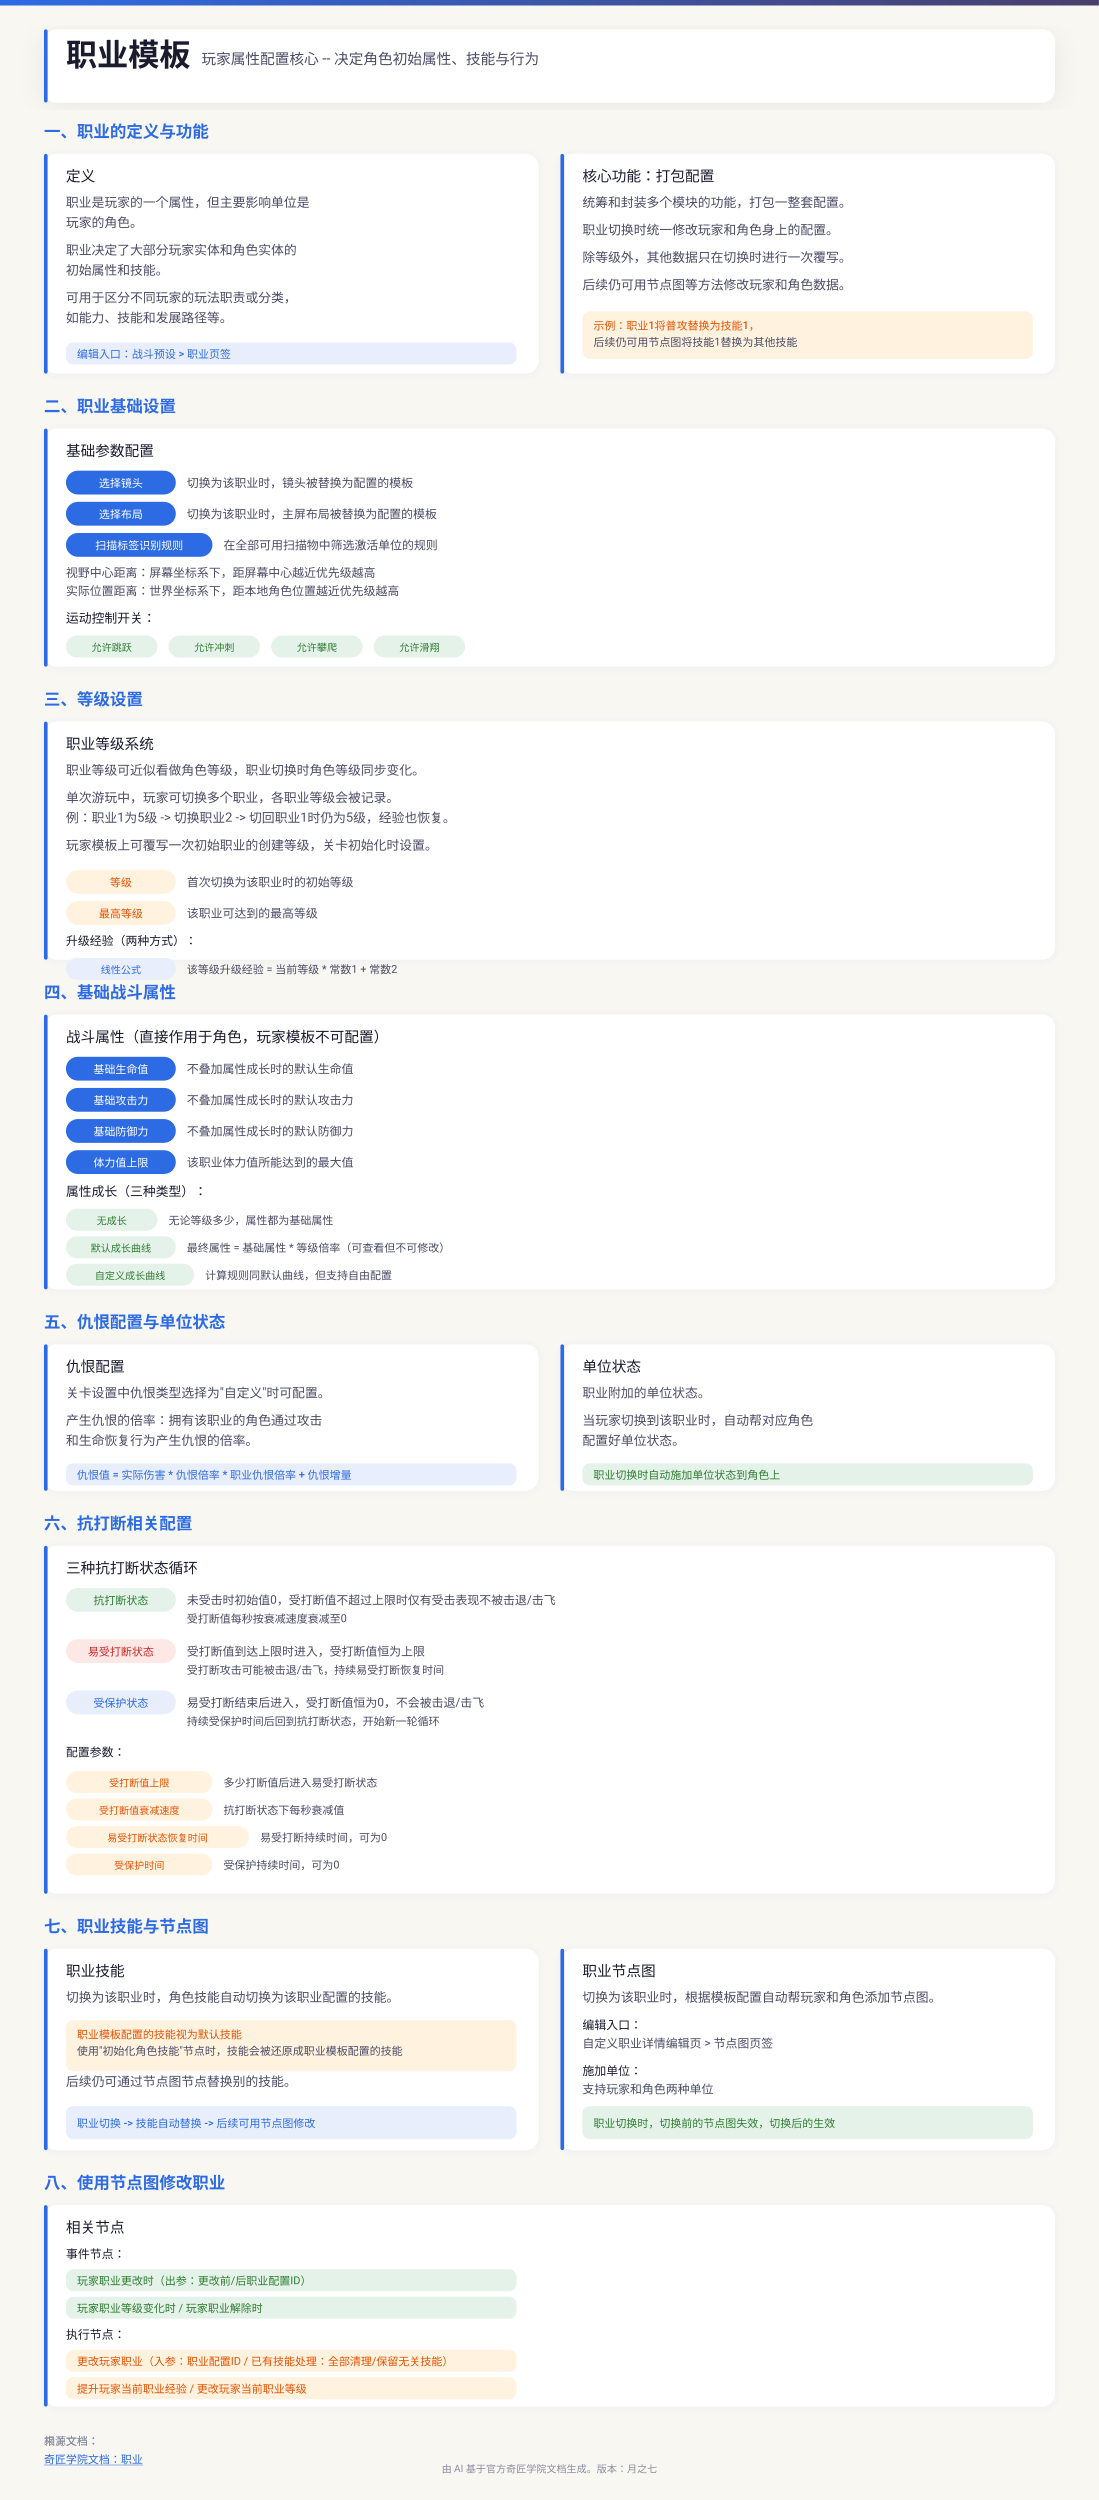
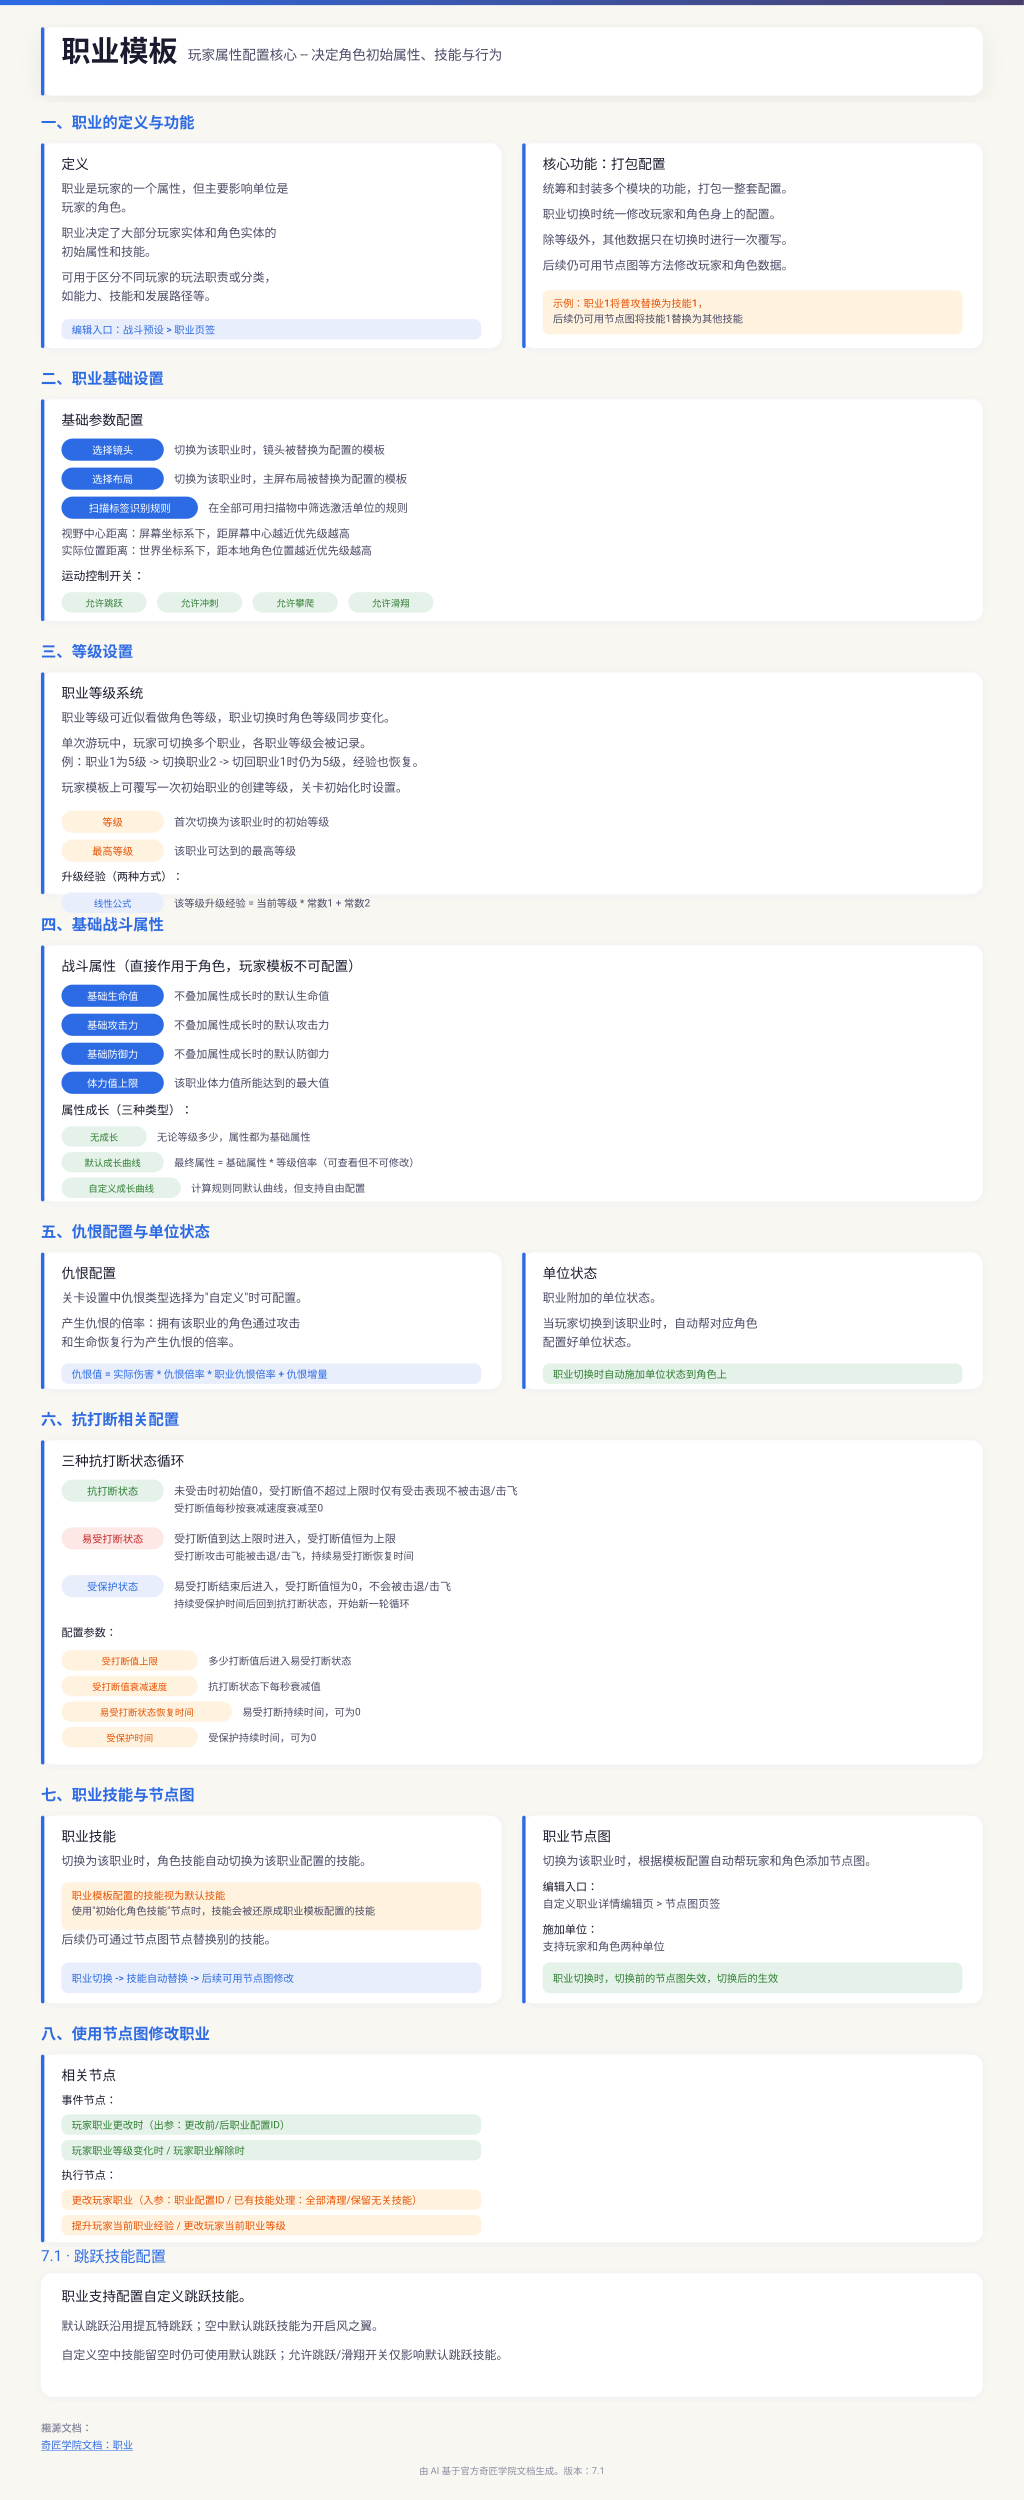
- <svg xmlns="http://www.w3.org/2000/svg" xmlns:xlink="http://www.w3.org/1999/xlink" viewBox="0 0 1200 2730">
+ <svg xmlns="http://www.w3.org/2000/svg" xmlns:xlink="http://www.w3.org/1999/xlink" viewBox="0 0 1200 2930">
  <defs>
    <linearGradient id="topGrad" x1="0" y1="0" x2="1200" y2="0" gradientUnits="userSpaceOnUse">
      <stop offset="0%" stop-color="#2D6BE4" />
      <stop offset="100%" stop-color="#4A3F6B" />
    </linearGradient>
    <filter id="card">
      <feDropShadow dx="0" dy="1" stdDeviation="4" flood-color="#2D6BE4" flood-opacity="0.06" />
    </filter>
    <filter id="elevated">
      <feDropShadow dx="0" dy="4" stdDeviation="14" flood-color="#000" flood-opacity="0.07" />
    </filter>
  </defs>
  <style>
  text { font-family: 'HYWenHei 85W','Noto Sans SC','PingFang SC','Roboto',sans-serif; }
</style>
-   <rect width="1200" height="2730" fill="#F9F7F2" />
+   <rect width="1200" height="2930" fill="#F9F7F2" />
  <rect width="1200" height="6" fill="url(#topGrad)" />
  <rect x="48" y="32" width="1104" height="80" rx="14" fill="#fff" filter="url(#elevated)" />
  <rect x="48" y="32" width="4" height="80" rx="2" fill="#2D6BE4" />
  <text x="72" y="72" fill="#1A1B2E" font-size="34" font-weight="bold">职业模板</text>
  <text x="220" y="70" fill="#4A4B65" font-size="16">玩家属性配置核心 -- 决定角色初始属性、技能与行为</text>
  <text x="48" y="150" fill="#2D6BE4" font-size="18" font-weight="700">一、职业的定义与功能</text>
  <rect x="48" y="168" width="540" height="240" rx="14" fill="#fff" filter="url(#card)" />
  <rect x="48" y="168" width="4" height="240" rx="2" fill="#2D6BE4" />
  <text x="72" y="198" fill="#1A1B2E" font-size="16" font-weight="500">定义</text>
  <text x="72" y="226" fill="#4A4B65" font-size="14">职业是玩家的一个属性，但主要影响单位是</text>
  <text x="72" y="248" fill="#4A4B65" font-size="14">玩家的角色。</text>
  <text x="72" y="278" fill="#4A4B65" font-size="14">职业决定了大部分玩家实体和角色实体的</text>
  <text x="72" y="300" fill="#4A4B65" font-size="14">初始属性和技能。</text>
  <text x="72" y="330" fill="#4A4B65" font-size="14">可用于区分不同玩家的玩法职责或分类，</text>
  <text x="72" y="352" fill="#4A4B65" font-size="14">如能力、技能和发展路径等。</text>
  <rect x="72" y="374" width="492" height="24" rx="8" fill="#E8EEFB" />
  <text x="84" y="391" fill="#2D6BE4" font-size="12" font-weight="500">编辑入口：战斗预设 &gt; 职业页签</text>
  <rect x="612" y="168" width="540" height="240" rx="14" fill="#fff" filter="url(#card)" />
  <rect x="612" y="168" width="4" height="240" rx="2" fill="#2D6BE4" />
  <text x="636" y="198" fill="#1A1B2E" font-size="16" font-weight="500">核心功能：打包配置</text>
  <text x="636" y="226" fill="#4A4B65" font-size="14">统筹和封装多个模块的功能，打包一整套配置。</text>
  <text x="636" y="256" fill="#4A4B65" font-size="14">职业切换时统一修改玩家和角色身上的配置。</text>
  <text x="636" y="286" fill="#4A4B65" font-size="14">除等级外，其他数据只在切换时进行一次覆写。</text>
  <text x="636" y="316" fill="#4A4B65" font-size="14">后续仍可用节点图等方法修改玩家和角色数据。</text>
  <rect x="636" y="340" width="492" height="52" rx="8" fill="#FFF3E0" />
  <text x="648" y="360" fill="#E65100" font-size="12" font-weight="500">示例：职业1将普攻替换为技能1，</text>
  <text x="648" y="378" fill="#4A4B65" font-size="12">后续仍可用节点图将技能1替换为其他技能</text>
  <text x="48" y="450" fill="#2D6BE4" font-size="18" font-weight="700">二、职业基础设置</text>
  <rect x="48" y="468" width="1104" height="260" rx="14" fill="#fff" filter="url(#card)" />
  <rect x="48" y="468" width="4" height="260" rx="2" fill="#2D6BE4" />
  <text x="72" y="498" fill="#1A1B2E" font-size="16" font-weight="500">基础参数配置</text>
  <rect x="72" y="514" width="120" height="26" rx="13" fill="#2D6BE4" />
  <text x="132" y="532" fill="#fff" font-size="12" text-anchor="middle" font-weight="500">选择镜头</text>
  <text x="204" y="532" fill="#4A4B65" font-size="13">切换为该职业时，镜头被替换为配置的模板</text>
  <rect x="72" y="548" width="120" height="26" rx="13" fill="#2D6BE4" />
  <text x="132" y="566" fill="#fff" font-size="12" text-anchor="middle" font-weight="500">选择布局</text>
  <text x="204" y="566" fill="#4A4B65" font-size="13">切换为该职业时，主屏布局被替换为配置的模板</text>
  <rect x="72" y="582" width="160" height="26" rx="13" fill="#2D6BE4" />
  <text x="152" y="600" fill="#fff" font-size="12" text-anchor="middle" font-weight="500">扫描标签识别规则</text>
  <text x="244" y="600" fill="#4A4B65" font-size="13">在全部可用扫描物中筛选激活单位的规则</text>
  <text x="72" y="630" fill="#4A4B65" font-size="13">视野中心距离：屏幕坐标系下，距屏幕中心越近优先级越高</text>
  <text x="72" y="650" fill="#4A4B65" font-size="13">实际位置距离：世界坐标系下，距本地角色位置越近优先级越高</text>
  <text x="72" y="680" fill="#1A1B2E" font-size="14" font-weight="500">运动控制开关：</text>
  <rect x="72" y="694" width="100" height="24" rx="12" fill="#E5F2E9" />
  <text x="122" y="711" fill="#2E7D32" font-size="11" text-anchor="middle" font-weight="500">允许跳跃</text>
  <rect x="184" y="694" width="100" height="24" rx="12" fill="#E5F2E9" />
  <text x="234" y="711" fill="#2E7D32" font-size="11" text-anchor="middle" font-weight="500">允许冲刺</text>
  <rect x="296" y="694" width="100" height="24" rx="12" fill="#E5F2E9" />
  <text x="346" y="711" fill="#2E7D32" font-size="11" text-anchor="middle" font-weight="500">允许攀爬</text>
  <rect x="408" y="694" width="100" height="24" rx="12" fill="#E5F2E9" />
  <text x="458" y="711" fill="#2E7D32" font-size="11" text-anchor="middle" font-weight="500">允许滑翔</text>
  <text x="48" y="770" fill="#2D6BE4" font-size="18" font-weight="700">三、等级设置</text>
  <rect x="48" y="788" width="1104" height="260" rx="14" fill="#fff" filter="url(#card)" />
  <rect x="48" y="788" width="4" height="260" rx="2" fill="#2D6BE4" />
  <text x="72" y="818" fill="#1A1B2E" font-size="16" font-weight="500">职业等级系统</text>
  <text x="72" y="846" fill="#4A4B65" font-size="14">职业等级可近似看做角色等级，职业切换时角色等级同步变化。</text>
  <text x="72" y="876" fill="#4A4B65" font-size="14">单次游玩中，玩家可切换多个职业，各职业等级会被记录。</text>
  <text x="72" y="898" fill="#4A4B65" font-size="14">例：职业1为5级 -&gt; 切换职业2 -&gt; 切回职业1时仍为5级，经验也恢复。</text>
  <text x="72" y="928" fill="#4A4B65" font-size="14">玩家模板上可覆写一次初始职业的创建等级，关卡初始化时设置。</text>
  <rect x="72" y="950" width="120" height="26" rx="13" fill="#FFF3E0" />
  <text x="132" y="968" fill="#E65100" font-size="12" text-anchor="middle" font-weight="500">等级</text>
  <text x="204" y="968" fill="#4A4B65" font-size="13">首次切换为该职业时的初始等级</text>
  <rect x="72" y="984" width="120" height="26" rx="13" fill="#FFF3E0" />
  <text x="132" y="1002" fill="#E65100" font-size="12" text-anchor="middle" font-weight="500">最高等级</text>
  <text x="204" y="1002" fill="#4A4B65" font-size="13">该职业可达到的最高等级</text>
  <text x="72" y="1032" fill="#1A1B2E" font-size="13" font-weight="500">升级经验（两种方式）：</text>
  <rect x="72" y="1046" width="120" height="24" rx="12" fill="#E8EEFB" />
  <text x="132" y="1063" fill="#2D6BE4" font-size="11" text-anchor="middle" font-weight="500">线性公式</text>
  <text x="204" y="1063" fill="#4A4B65" font-size="12">该等级升级经验 = 当前等级 * 常数1 + 常数2</text>
  <text x="48" y="1090" fill="#2D6BE4" font-size="18" font-weight="700">四、基础战斗属性</text>
  <rect x="48" y="1108" width="1104" height="300" rx="14" fill="#fff" filter="url(#card)" />
  <rect x="48" y="1108" width="4" height="300" rx="2" fill="#2D6BE4" />
  <text x="72" y="1138" fill="#1A1B2E" font-size="16" font-weight="500">战斗属性（直接作用于角色，玩家模板不可配置）</text>
  <rect x="72" y="1154" width="120" height="26" rx="13" fill="#2D6BE4" />
  <text x="132" y="1172" fill="#fff" font-size="12" text-anchor="middle" font-weight="500">基础生命值</text>
  <text x="204" y="1172" fill="#4A4B65" font-size="13">不叠加属性成长时的默认生命值</text>
  <rect x="72" y="1188" width="120" height="26" rx="13" fill="#2D6BE4" />
  <text x="132" y="1206" fill="#fff" font-size="12" text-anchor="middle" font-weight="500">基础攻击力</text>
  <text x="204" y="1206" fill="#4A4B65" font-size="13">不叠加属性成长时的默认攻击力</text>
  <rect x="72" y="1222" width="120" height="26" rx="13" fill="#2D6BE4" />
  <text x="132" y="1240" fill="#fff" font-size="12" text-anchor="middle" font-weight="500">基础防御力</text>
  <text x="204" y="1240" fill="#4A4B65" font-size="13">不叠加属性成长时的默认防御力</text>
  <rect x="72" y="1256" width="120" height="26" rx="13" fill="#2D6BE4" />
  <text x="132" y="1274" fill="#fff" font-size="12" text-anchor="middle" font-weight="500">体力值上限</text>
  <text x="204" y="1274" fill="#4A4B65" font-size="13">该职业体力值所能达到的最大值</text>
  <text x="72" y="1306" fill="#1A1B2E" font-size="14" font-weight="500">属性成长（三种类型）：</text>
  <rect x="72" y="1320" width="100" height="24" rx="12" fill="#E5F2E9" />
  <text x="122" y="1337" fill="#2E7D32" font-size="11" text-anchor="middle" font-weight="500">无成长</text>
  <text x="184" y="1337" fill="#4A4B65" font-size="12">无论等级多少，属性都为基础属性</text>
  <rect x="72" y="1350" width="120" height="24" rx="12" fill="#E5F2E9" />
  <text x="132" y="1367" fill="#2E7D32" font-size="11" text-anchor="middle" font-weight="500">默认成长曲线</text>
  <text x="204" y="1367" fill="#4A4B65" font-size="12">最终属性 = 基础属性 * 等级倍率（可查看但不可修改）</text>
  <rect x="72" y="1380" width="140" height="24" rx="12" fill="#E5F2E9" />
  <text x="142" y="1397" fill="#2E7D32" font-size="11" text-anchor="middle" font-weight="500">自定义成长曲线</text>
  <text x="224" y="1397" fill="#4A4B65" font-size="12">计算规则同默认曲线，但支持自由配置</text>
  <text x="48" y="1450" fill="#2D6BE4" font-size="18" font-weight="700">五、仇恨配置与单位状态</text>
  <rect x="48" y="1468" width="540" height="160" rx="14" fill="#fff" filter="url(#card)" />
  <rect x="48" y="1468" width="4" height="160" rx="2" fill="#2D6BE4" />
  <text x="72" y="1498" fill="#1A1B2E" font-size="16" font-weight="500">仇恨配置</text>
  <text x="72" y="1526" fill="#4A4B65" font-size="14">关卡设置中仇恨类型选择为"自定义"时可配置。</text>
  <text x="72" y="1556" fill="#4A4B65" font-size="14">产生仇恨的倍率：拥有该职业的角色通过攻击</text>
  <text x="72" y="1578" fill="#4A4B65" font-size="14">和生命恢复行为产生仇恨的倍率。</text>
  <rect x="72" y="1598" width="492" height="24" rx="8" fill="#E8EEFB" />
  <text x="84" y="1615" fill="#2D6BE4" font-size="12" font-weight="500">仇恨值 = 实际伤害 * 仇恨倍率 * 职业仇恨倍率 + 仇恨增量</text>
  <rect x="612" y="1468" width="540" height="160" rx="14" fill="#fff" filter="url(#card)" />
  <rect x="612" y="1468" width="4" height="160" rx="2" fill="#2D6BE4" />
  <text x="636" y="1498" fill="#1A1B2E" font-size="16" font-weight="500">单位状态</text>
  <text x="636" y="1526" fill="#4A4B65" font-size="14">职业附加的单位状态。</text>
  <text x="636" y="1556" fill="#4A4B65" font-size="14">当玩家切换到该职业时，自动帮对应角色</text>
  <text x="636" y="1578" fill="#4A4B65" font-size="14">配置好单位状态。</text>
  <rect x="636" y="1598" width="492" height="24" rx="8" fill="#E5F2E9" />
  <text x="648" y="1615" fill="#2E7D32" font-size="12" font-weight="500">职业切换时自动施加单位状态到角色上</text>
  <text x="48" y="1670" fill="#2D6BE4" font-size="18" font-weight="700">六、抗打断相关配置</text>
  <rect x="48" y="1688" width="1104" height="380" rx="14" fill="#fff" filter="url(#card)" />
  <rect x="48" y="1688" width="4" height="380" rx="2" fill="#2D6BE4" />
  <text x="72" y="1718" fill="#1A1B2E" font-size="16" font-weight="500">三种抗打断状态循环</text>
  <rect x="72" y="1734" width="120" height="26" rx="13" fill="#E5F2E9" />
  <text x="132" y="1752" fill="#2E7D32" font-size="12" text-anchor="middle" font-weight="500">抗打断状态</text>
  <text x="204" y="1752" fill="#4A4B65" font-size="13">未受击时初始值0，受打断值不超过上限时仅有受击表现不被击退/击飞</text>
  <text x="204" y="1772" fill="#4A4B65" font-size="12">受打断值每秒按衰减速度衰减至0</text>
  <rect x="72" y="1790" width="120" height="26" rx="13" fill="#FDE8E6" />
  <text x="132" y="1808" fill="#C62828" font-size="12" text-anchor="middle" font-weight="500">易受打断状态</text>
  <text x="204" y="1808" fill="#4A4B65" font-size="13">受打断值到达上限时进入，受打断值恒为上限</text>
  <text x="204" y="1828" fill="#4A4B65" font-size="12">受打断攻击可能被击退/击飞，持续易受打断恢复时间</text>
  <rect x="72" y="1846" width="120" height="26" rx="13" fill="#E8EEFB" />
  <text x="132" y="1864" fill="#2D6BE4" font-size="12" text-anchor="middle" font-weight="500">受保护状态</text>
  <text x="204" y="1864" fill="#4A4B65" font-size="13">易受打断结束后进入，受打断值恒为0，不会被击退/击飞</text>
  <text x="204" y="1884" fill="#4A4B65" font-size="12">持续受保护时间后回到抗打断状态，开始新一轮循环</text>
  <text x="72" y="1918" fill="#1A1B2E" font-size="13" font-weight="500">配置参数：</text>
  <rect x="72" y="1934" width="160" height="24" rx="12" fill="#FFF3E0" />
  <text x="152" y="1951" fill="#E65100" font-size="11" text-anchor="middle" font-weight="500">受打断值上限</text>
  <text x="244" y="1951" fill="#4A4B65" font-size="12">多少打断值后进入易受打断状态</text>
  <rect x="72" y="1964" width="160" height="24" rx="12" fill="#FFF3E0" />
  <text x="152" y="1981" fill="#E65100" font-size="11" text-anchor="middle" font-weight="500">受打断值衰减速度</text>
  <text x="244" y="1981" fill="#4A4B65" font-size="12">抗打断状态下每秒衰减值</text>
  <rect x="72" y="1994" width="200" height="24" rx="12" fill="#FFF3E0" />
  <text x="172" y="2011" fill="#E65100" font-size="11" text-anchor="middle" font-weight="500">易受打断状态恢复时间</text>
  <text x="284" y="2011" fill="#4A4B65" font-size="12">易受打断持续时间，可为0</text>
  <rect x="72" y="2024" width="160" height="24" rx="12" fill="#FFF3E0" />
  <text x="152" y="2041" fill="#E65100" font-size="11" text-anchor="middle" font-weight="500">受保护时间</text>
  <text x="244" y="2041" fill="#4A4B65" font-size="12">受保护持续时间，可为0</text>
  <text x="48" y="2110" fill="#2D6BE4" font-size="18" font-weight="700">七、职业技能与节点图</text>
  <rect x="48" y="2128" width="540" height="220" rx="14" fill="#fff" filter="url(#card)" />
  <rect x="48" y="2128" width="4" height="220" rx="2" fill="#2D6BE4" />
  <text x="72" y="2158" fill="#1A1B2E" font-size="16" font-weight="500">职业技能</text>
  <text x="72" y="2186" fill="#4A4B65" font-size="14">切换为该职业时，角色技能自动切换为该职业配置的技能。</text>
  <rect x="72" y="2206" width="492" height="56" rx="8" fill="#FFF3E0" />
  <text x="84" y="2226" fill="#E65100" font-size="12" font-weight="500">职业模板配置的技能视为默认技能</text>
  <text x="84" y="2244" fill="#4A4B65" font-size="12">使用"初始化角色技能"节点时，技能会被还原成职业模板配置的技能</text>
  <text x="72" y="2278" fill="#4A4B65" font-size="14">后续仍可通过节点图节点替换别的技能。</text>
  <rect x="72" y="2300" width="492" height="36" rx="8" fill="#E8EEFB" />
  <text x="84" y="2323" fill="#2D6BE4" font-size="12" font-weight="500">职业切换 -&gt; 技能自动替换 -&gt; 后续可用节点图修改</text>
  <rect x="612" y="2128" width="540" height="220" rx="14" fill="#fff" filter="url(#card)" />
  <rect x="612" y="2128" width="4" height="220" rx="2" fill="#2D6BE4" />
  <text x="636" y="2158" fill="#1A1B2E" font-size="16" font-weight="500">职业节点图</text>
  <text x="636" y="2186" fill="#4A4B65" font-size="14">切换为该职业时，根据模板配置自动帮玩家和角色添加节点图。</text>
  <text x="636" y="2216" fill="#1A1B2E" font-size="13" font-weight="500">编辑入口：</text>
  <text x="636" y="2236" fill="#4A4B65" font-size="13">自定义职业详情编辑页 &gt; 节点图页签</text>
  <text x="636" y="2266" fill="#1A1B2E" font-size="13" font-weight="500">施加单位：</text>
  <text x="636" y="2286" fill="#4A4B65" font-size="13">支持玩家和角色两种单位</text>
  <rect x="636" y="2300" width="492" height="36" rx="8" fill="#E5F2E9" />
  <text x="648" y="2323" fill="#2E7D32" font-size="12" font-weight="500">职业切换时，切换前的节点图失效，切换后的生效</text>
  <text x="48" y="2390" fill="#2D6BE4" font-size="18" font-weight="700">八、使用节点图修改职业</text>
  <rect x="48" y="2408" width="1104" height="220" rx="14" fill="#fff" filter="url(#card)" />
  <rect x="48" y="2408" width="4" height="220" rx="2" fill="#2D6BE4" />
  <text x="72" y="2438" fill="#1A1B2E" font-size="16" font-weight="500">相关节点</text>
  <text x="72" y="2466" fill="#1A1B2E" font-size="13" font-weight="500">事件节点：</text>
  <rect x="72" y="2478" width="492" height="24" rx="8" fill="#E5F2E9" />
  <text x="84" y="2495" fill="#2E7D32" font-size="12">玩家职业更改时（出参：更改前/后职业配置ID）</text>
  <rect x="72" y="2508" width="492" height="24" rx="8" fill="#E5F2E9" />
  <text x="84" y="2525" fill="#2E7D32" font-size="12">玩家职业等级变化时 / 玩家职业解除时</text>
  <text x="72" y="2554" fill="#1A1B2E" font-size="13" font-weight="500">执行节点：</text>
  <rect x="72" y="2566" width="492" height="24" rx="8" fill="#FFF3E0" />
  <text x="84" y="2583" fill="#E65100" font-size="12">更改玩家职业（入参：职业配置ID / 已有技能处理：全部清理/保留无关技能）</text>
  <rect x="72" y="2596" width="492" height="24" rx="8" fill="#FFF3E0" />
  <text x="84" y="2613" fill="#E65100" font-size="12">提升玩家当前职业经验 / 更改玩家当前职业等级</text>
-   <text x="48" y="2670" fill="#8B8DA0" font-size="12">来源文档：</text>
-   <text x="48" y="2670" fill="#8B8DA0" font-size="12" font-family="'HYWenHei 85W','Noto Sans SC','PingFang SC','Roboto',sans-serif">相关文档：</text>
+   <text x="48" y="2650" font-family="'HYWenHei 85W','Noto Sans SC','PingFang SC','Roboto',sans-serif" fill="#2D6BE4" font-size="18">7.1 · 跳跃技能配置</text>
+   <rect x="48" y="2664" width="1104" height="145" rx="14" fill="#fff" filter="url(#card)" />
+   <text x="72" y="2697" font-family="'HYWenHei 85W','Noto Sans SC','PingFang SC','Roboto',sans-serif" fill="#1A1B2E" font-size="16">职业支持配置自定义跳跃技能。</text>
+   <text x="72" y="2731" font-family="'HYWenHei 85W','Noto Sans SC','PingFang SC','Roboto',sans-serif" fill="#4A4B65" font-size="14">默认跳跃沿用提瓦特跳跃；空中默认跳跃技能为开启风之翼。</text>
+   <text x="72" y="2765" font-family="'HYWenHei 85W','Noto Sans SC','PingFang SC','Roboto',sans-serif" fill="#4A4B65" font-size="14">自定义空中技能留空时仍可使用默认跳跃；允许跳跃/滑翔开关仅影响默认跳跃技能。</text>
+   <text x="48" y="2850" fill="#8B8DA0" font-size="12">来源文档：</text>
+   <text x="48" y="2850" fill="#8B8DA0" font-size="12" font-family="'HYWenHei 85W','Noto Sans SC','PingFang SC','Roboto',sans-serif">相关文档：</text>
  <a xlink:href="https://act.mihoyo.com/ys/ugc/tutorial/detail/mhodlcrpht3q" target="_blank">
-     <text x="48" y="2690" fill="#2D6BE4" font-size="12" text-decoration="underline" font-family="'HYWenHei 85W','Noto Sans SC','PingFang SC','Roboto',sans-serif">奇匠学院文档：职业</text>
+     <text x="48" y="2870" fill="#2D6BE4" font-size="12" text-decoration="underline" font-family="'HYWenHei 85W','Noto Sans SC','PingFang SC','Roboto',sans-serif">奇匠学院文档：职业</text>
  </a>
-   <text x="600" y="2700" fill="#8B8DA0" font-size="11" text-anchor="middle">由 AI 基于官方奇匠学院文档生成。版本：月之七</text>
+   <text x="600" y="2900" fill="#8B8DA0" font-size="11" text-anchor="middle">由 AI 基于官方奇匠学院文档生成。版本：7.1</text>
</svg>
